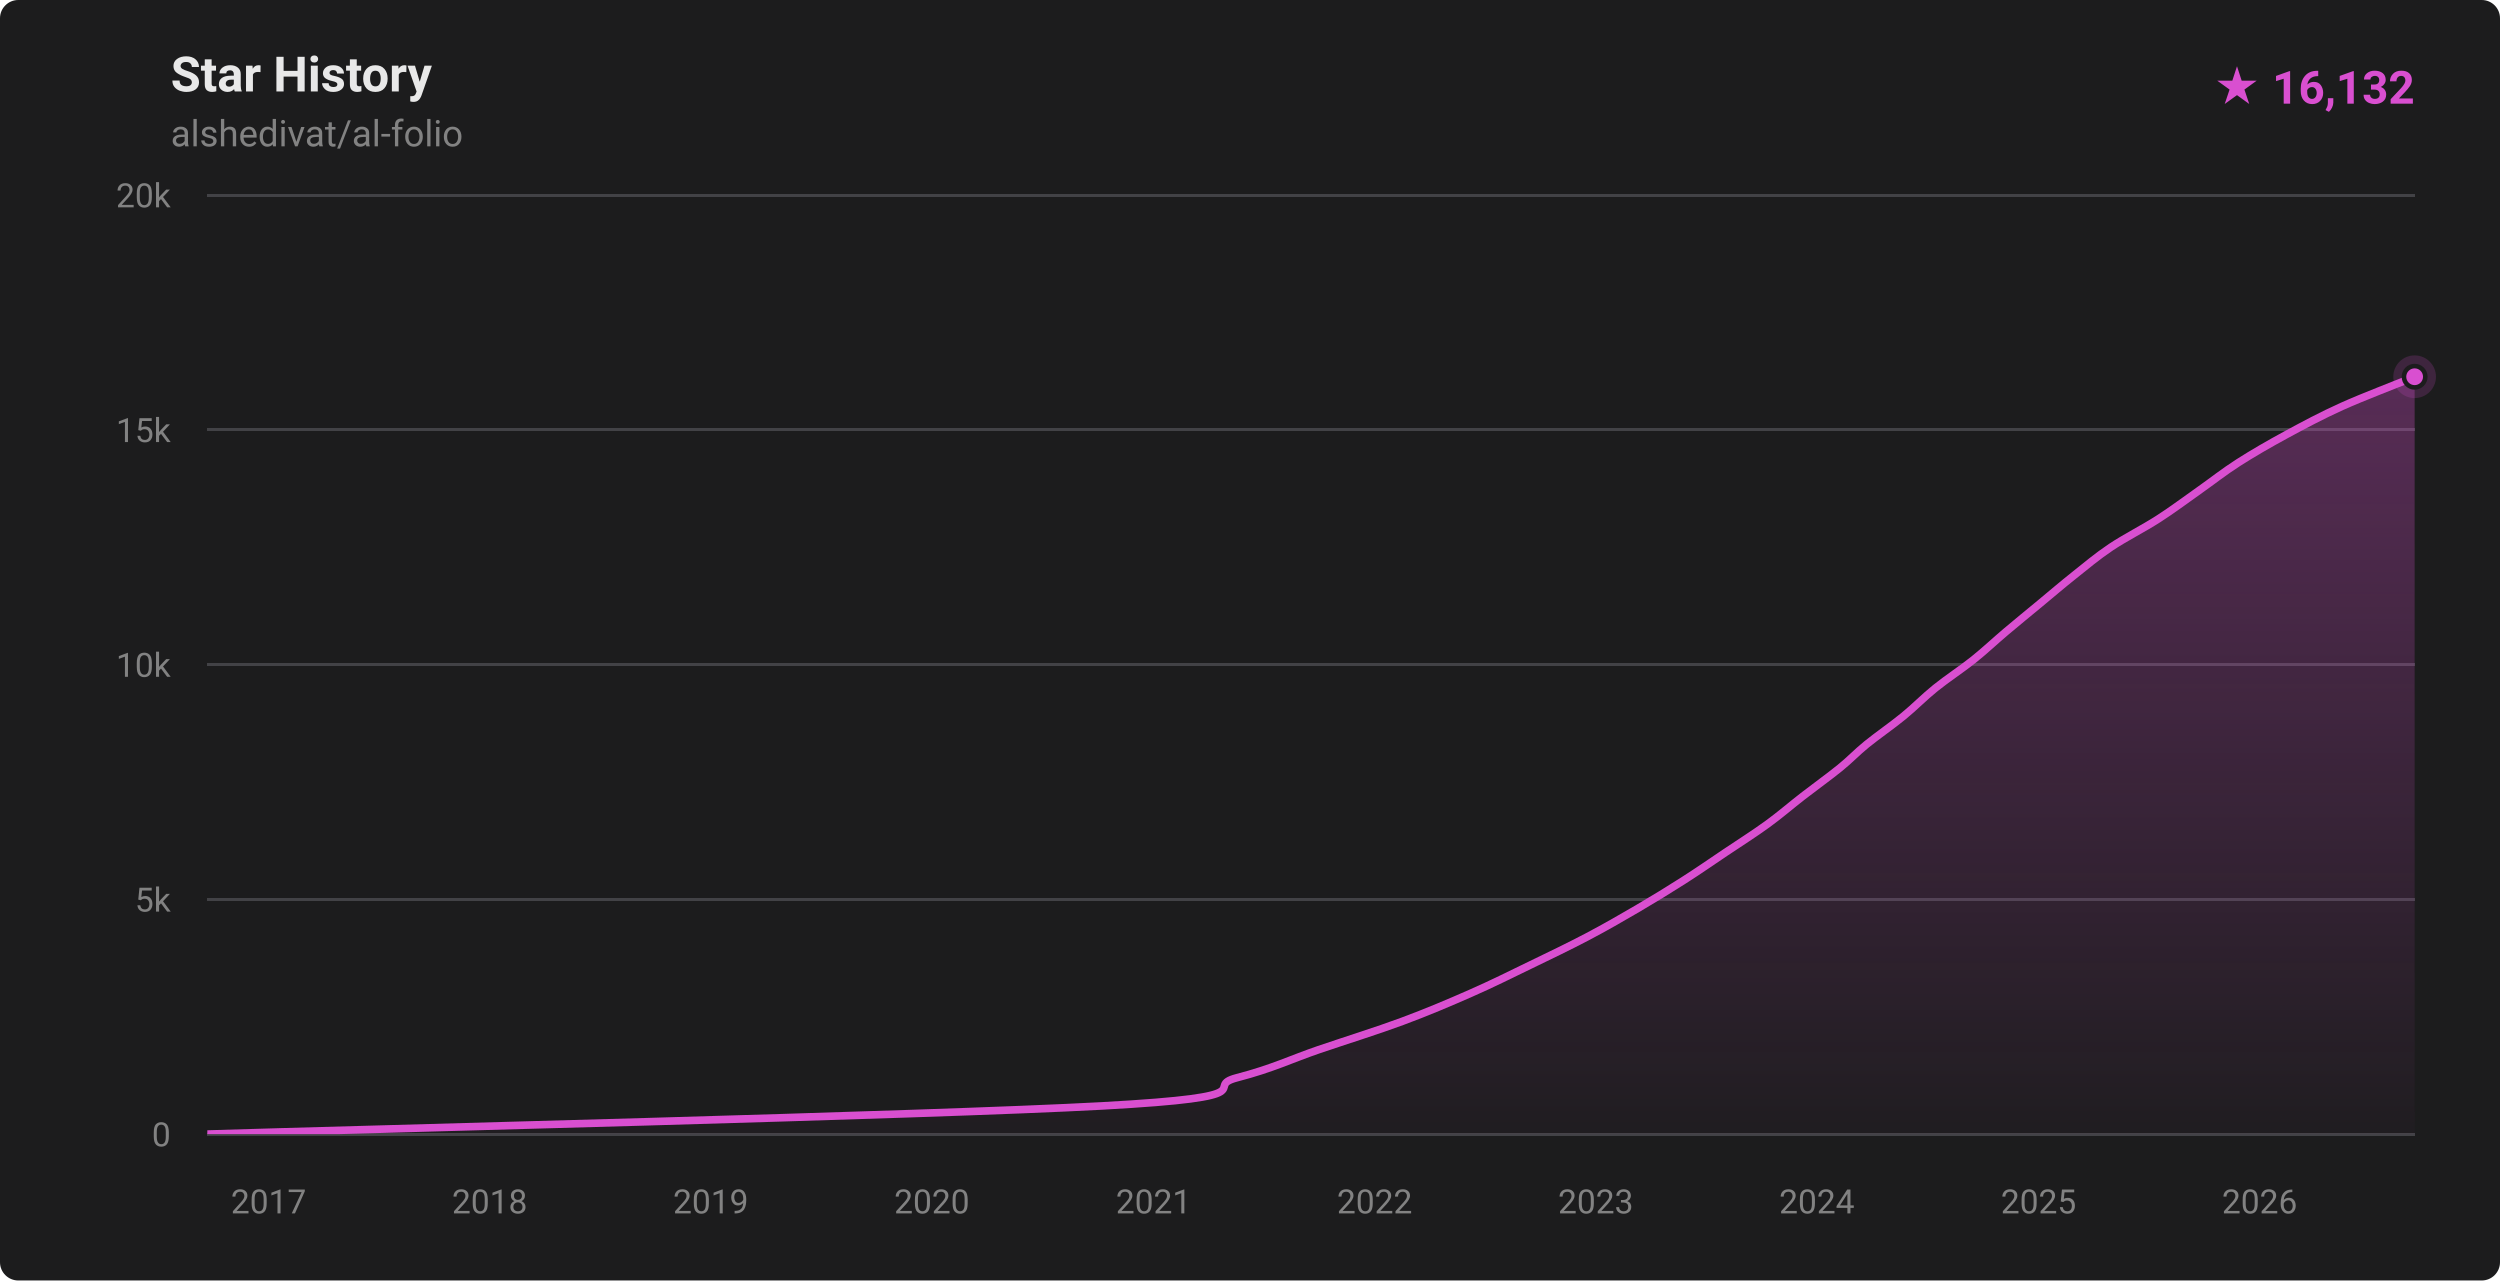
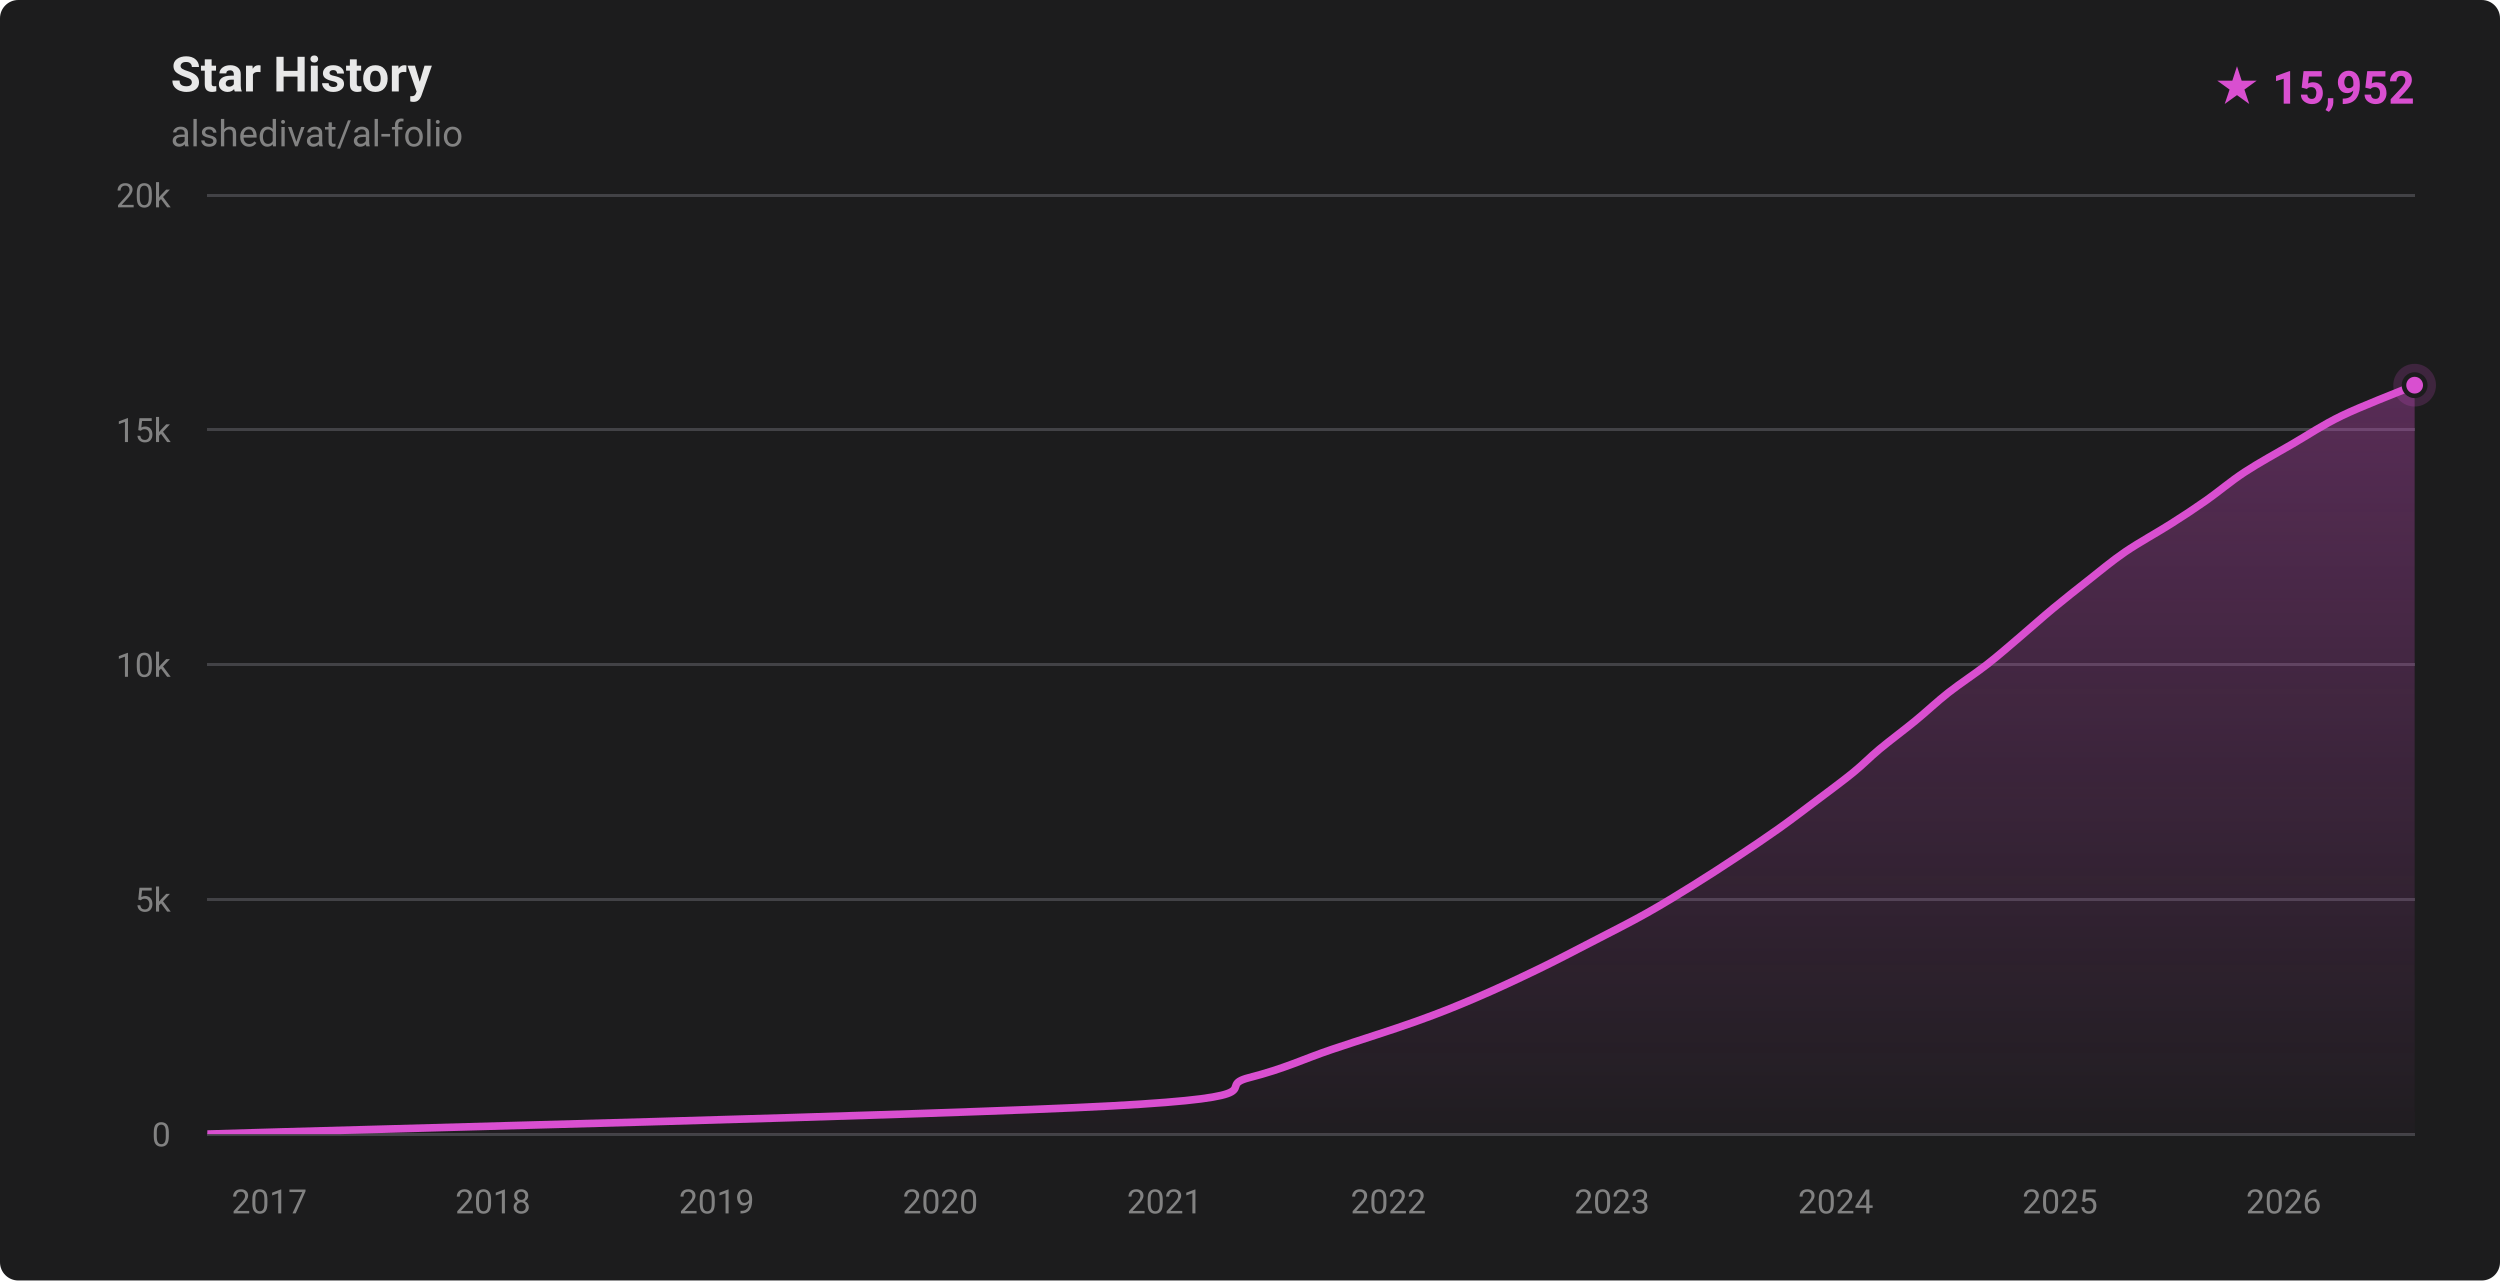
- <svg xmlns="http://www.w3.org/2000/svg" width="820" height="420" viewBox="0 0 820 420" role="img" aria-label="Star history for alshedivat/al-folio: 16132 stars">
+ <svg xmlns="http://www.w3.org/2000/svg" width="820" height="420" viewBox="0 0 820 420" role="img" aria-label="Star history for alshedivat/al-folio: 15952 stars">
  <defs>
    <linearGradient id="fill-dark" x1="0" y1="0" x2="0" y2="1">
      <stop offset="0%" stop-color="rgba(217,79,208,0.32)" />
      <stop offset="100%" stop-color="rgba(217,79,208,0.02)" />
    </linearGradient>
    <clipPath id="plot-dark">
      <rect x="68" y="64" width="724" height="308" />
    </clipPath>
  </defs>
  <style>
    .ttl { font: 600 16px -apple-system,BlinkMacSystemFont,'Segoe UI',Roboto,'Helvetica Neue',Arial,sans-serif; fill: #e8e8e8; }
    .sub { font: 400 12px -apple-system,BlinkMacSystemFont,'Segoe UI',Roboto,'Helvetica Neue',Arial,sans-serif; fill: #828282; }
    .ax  { font: 400 11px -apple-system,BlinkMacSystemFont,'Segoe UI',Roboto,'Helvetica Neue',Arial,sans-serif; fill: #828282; }
    .tot { font: 700 15px -apple-system,BlinkMacSystemFont,'Segoe UI',Roboto,'Helvetica Neue',Arial,sans-serif; fill: #d94fd0; }
  </style>
  <rect width="820" height="420" fill="#1c1c1d" rx="6" />
  <text x="56" y="30" class="ttl">Star History</text>
  <text x="56" y="48" class="sub">alshedivat/al-folio</text>
-   <text x="792" y="34" text-anchor="end" class="tot">★ 16,132</text>
+   <text x="792" y="34" text-anchor="end" class="tot">★ 15,952</text>
  <g stroke="#424246" stroke-width="1" shape-rendering="crispEdges">
    <line x1="68" y1="372.00" x2="792" y2="372.00" />
    <line x1="68" y1="295.00" x2="792" y2="295.00" />
    <line x1="68" y1="218.00" x2="792" y2="218.00" />
    <line x1="68" y1="141.00" x2="792" y2="141.00" />
    <line x1="68" y1="64.00" x2="792" y2="64.00" />
  </g>
  <g>
    <text x="56" y="376.00" text-anchor="end" class="ax">0</text>
    <text x="56" y="299.00" text-anchor="end" class="ax">5k</text>
    <text x="56" y="222.00" text-anchor="end" class="ax">10k</text>
    <text x="56" y="145.00" text-anchor="end" class="ax">15k</text>
    <text x="56" y="68.00" text-anchor="end" class="ax">20k</text>
  </g>
  <g>
-     <text x="88.09" y="398" text-anchor="middle" class="ax">2017</text>
-     <text x="160.61" y="398" text-anchor="middle" class="ax">2018</text>
-     <text x="233.13" y="398" text-anchor="middle" class="ax">2019</text>
-     <text x="305.65" y="398" text-anchor="middle" class="ax">2020</text>
-     <text x="378.36" y="398" text-anchor="middle" class="ax">2021</text>
-     <text x="450.88" y="398" text-anchor="middle" class="ax">2022</text>
-     <text x="523.40" y="398" text-anchor="middle" class="ax">2023</text>
-     <text x="595.92" y="398" text-anchor="middle" class="ax">2024</text>
-     <text x="668.64" y="398" text-anchor="middle" class="ax">2025</text>
-     <text x="741.16" y="398" text-anchor="middle" class="ax">2026</text>
+     <text x="88.33" y="398" text-anchor="middle" class="ax">2017</text>
+     <text x="161.69" y="398" text-anchor="middle" class="ax">2018</text>
+     <text x="235.06" y="398" text-anchor="middle" class="ax">2019</text>
+     <text x="308.43" y="398" text-anchor="middle" class="ax">2020</text>
+     <text x="382.00" y="398" text-anchor="middle" class="ax">2021</text>
+     <text x="455.37" y="398" text-anchor="middle" class="ax">2022</text>
+     <text x="528.74" y="398" text-anchor="middle" class="ax">2023</text>
+     <text x="602.11" y="398" text-anchor="middle" class="ax">2024</text>
+     <text x="675.68" y="398" text-anchor="middle" class="ax">2025</text>
+     <text x="749.05" y="398" text-anchor="middle" class="ax">2026</text>
  </g>
  <g clip-path="url(#plot-dark)">
-     <path d="M 68.00,371.98 C 116.92,370.44 305.22,365.82 361.51,362.74 C 417.79,359.66 393.86,356.58 405.72,353.50 C 417.57,350.42 423.60,347.34 432.63,344.26 C 441.66,341.18 451.60,338.10 459.90,335.02 C 468.20,331.94 475.42,328.86 482.42,325.78 C 489.43,322.70 495.57,319.62 501.93,316.54 C 508.29,313.46 514.72,310.38 520.57,307.30 C 526.42,304.22 531.77,301.14 537.04,298.06 C 542.30,294.98 547.33,291.90 552.15,288.82 C 556.98,285.74 561.40,282.66 565.99,279.58 C 570.58,276.50 575.44,273.42 579.68,270.34 C 583.92,267.26 587.43,264.18 591.41,261.10 C 595.38,258.02 600.04,254.69 603.51,251.86 C 606.98,249.04 608.77,246.99 612.23,244.16 C 615.70,241.34 620.55,238.00 624.31,234.92 C 628.08,231.84 631.00,228.76 634.82,225.68 C 638.64,222.60 643.38,219.52 647.24,216.44 C 651.09,213.36 654.31,210.28 657.96,207.20 C 661.60,204.12 665.39,201.04 669.11,197.96 C 672.83,194.88 676.41,191.80 680.29,188.72 C 684.17,185.64 687.77,182.56 692.37,179.48 C 696.97,176.40 703.09,173.32 707.88,170.24 C 712.67,167.16 716.73,164.08 721.11,161.00 C 725.49,157.92 729.33,154.84 734.14,151.76 C 738.95,148.68 744.29,145.60 749.97,142.52 C 755.65,139.44 761.38,136.36 768.20,133.28 C 775.03,130.20 786.93,125.66 790.90,124.04 C 794.86,122.43 791.82,123.65 792.00,123.57 L 792.00,372.00 L 68.00,372.00 Z" fill="url(#fill-dark)" />
-     <path d="M 68.00,371.98 C 116.92,370.44 305.22,365.82 361.51,362.74 C 417.79,359.66 393.86,356.58 405.72,353.50 C 417.57,350.42 423.60,347.34 432.63,344.26 C 441.66,341.18 451.60,338.10 459.90,335.02 C 468.20,331.94 475.42,328.86 482.42,325.78 C 489.43,322.70 495.57,319.62 501.93,316.54 C 508.29,313.46 514.72,310.38 520.57,307.30 C 526.42,304.22 531.77,301.14 537.04,298.06 C 542.30,294.98 547.33,291.90 552.15,288.82 C 556.98,285.74 561.40,282.66 565.99,279.58 C 570.58,276.50 575.44,273.42 579.68,270.34 C 583.92,267.26 587.43,264.18 591.41,261.10 C 595.38,258.02 600.04,254.69 603.51,251.86 C 606.98,249.04 608.77,246.99 612.23,244.16 C 615.70,241.34 620.55,238.00 624.31,234.92 C 628.08,231.84 631.00,228.76 634.82,225.68 C 638.64,222.60 643.38,219.52 647.24,216.44 C 651.09,213.36 654.31,210.28 657.96,207.20 C 661.60,204.12 665.39,201.04 669.11,197.96 C 672.83,194.88 676.41,191.80 680.29,188.72 C 684.17,185.64 687.77,182.56 692.37,179.48 C 696.97,176.40 703.09,173.32 707.88,170.24 C 712.67,167.16 716.73,164.08 721.11,161.00 C 725.49,157.92 729.33,154.84 734.14,151.76 C 738.95,148.68 744.29,145.60 749.97,142.52 C 755.65,139.44 761.38,136.36 768.20,133.28 C 775.03,130.20 786.93,125.66 790.90,124.04 C 794.86,122.43 791.82,123.65 792.00,123.57" fill="none" stroke="#d94fd0" stroke-width="2.5" stroke-linecap="round" stroke-linejoin="round" />
+     <path d="M 68.00,371.98 C 117.42,370.44 307.57,365.82 364.51,362.74 C 421.44,359.66 397.57,356.58 409.61,353.50 C 421.65,350.42 427.58,347.34 436.72,344.26 C 445.87,341.18 456.59,337.85 464.48,335.02 C 472.36,332.20 477.43,330.15 484.04,327.32 C 490.65,324.50 497.76,321.16 504.15,318.08 C 510.53,315.00 516.38,311.92 522.35,308.84 C 528.31,305.76 534.44,302.68 539.94,299.60 C 545.44,296.52 550.40,293.44 555.36,290.36 C 560.32,287.28 565.04,284.20 569.70,281.12 C 574.35,278.04 578.95,274.96 583.29,271.88 C 587.63,268.80 591.64,265.72 595.73,262.64 C 599.81,259.56 604.36,256.23 607.82,253.40 C 611.29,250.58 613.12,248.53 616.52,245.70 C 619.91,242.88 624.43,239.54 628.18,236.46 C 631.94,233.38 635.12,230.30 639.04,227.22 C 642.96,224.14 647.74,221.06 651.69,217.98 C 655.64,214.90 659.11,211.82 662.74,208.74 C 666.37,205.66 669.77,202.58 673.49,199.50 C 677.21,196.42 681.12,193.34 685.04,190.26 C 688.97,187.18 692.55,184.10 697.06,181.02 C 701.57,177.94 707.68,174.61 712.12,171.78 C 716.56,168.96 719.68,166.91 723.71,164.08 C 727.73,161.26 731.56,157.92 736.26,154.84 C 740.97,151.76 746.64,148.68 751.95,145.60 C 757.26,142.52 761.74,139.44 768.11,136.36 C 774.48,133.28 786.19,128.80 790.17,127.12 C 794.15,125.45 791.70,126.47 792.00,126.34 L 792.00,372.00 L 68.00,372.00 Z" fill="url(#fill-dark)" />
+     <path d="M 68.00,371.98 C 117.42,370.44 307.57,365.82 364.51,362.74 C 421.44,359.66 397.57,356.58 409.61,353.50 C 421.65,350.42 427.58,347.34 436.72,344.26 C 445.87,341.18 456.59,337.85 464.48,335.02 C 472.36,332.20 477.43,330.15 484.04,327.32 C 490.65,324.50 497.76,321.16 504.15,318.08 C 510.53,315.00 516.38,311.92 522.35,308.84 C 528.31,305.76 534.44,302.68 539.94,299.60 C 545.44,296.52 550.40,293.44 555.36,290.36 C 560.32,287.28 565.04,284.20 569.70,281.12 C 574.35,278.04 578.95,274.96 583.29,271.88 C 587.63,268.80 591.64,265.72 595.73,262.64 C 599.81,259.56 604.36,256.23 607.82,253.40 C 611.29,250.58 613.12,248.53 616.52,245.70 C 619.91,242.88 624.43,239.54 628.18,236.46 C 631.94,233.38 635.12,230.30 639.04,227.22 C 642.96,224.14 647.74,221.06 651.69,217.98 C 655.64,214.90 659.11,211.82 662.74,208.74 C 666.37,205.66 669.77,202.58 673.49,199.50 C 677.21,196.42 681.12,193.34 685.04,190.26 C 688.97,187.18 692.55,184.10 697.06,181.02 C 701.57,177.94 707.68,174.61 712.12,171.78 C 716.56,168.96 719.68,166.91 723.71,164.08 C 727.73,161.26 731.56,157.92 736.26,154.84 C 740.97,151.76 746.64,148.68 751.95,145.60 C 757.26,142.52 761.74,139.44 768.11,136.36 C 774.48,133.28 786.19,128.80 790.17,127.12 C 794.15,125.45 791.70,126.47 792.00,126.34" fill="none" stroke="#d94fd0" stroke-width="2.5" stroke-linecap="round" stroke-linejoin="round" />
  </g>
-   <circle cx="792.00" cy="123.57" r="7" fill="#d94fd0" opacity="0.18" />
-   <circle cx="792.00" cy="123.57" r="3.5" fill="#d94fd0" stroke="#1c1c1d" stroke-width="1.5" />
+   <circle cx="792.00" cy="126.34" r="7" fill="#d94fd0" opacity="0.18" />
+   <circle cx="792.00" cy="126.34" r="3.5" fill="#d94fd0" stroke="#1c1c1d" stroke-width="1.5" />
</svg>
